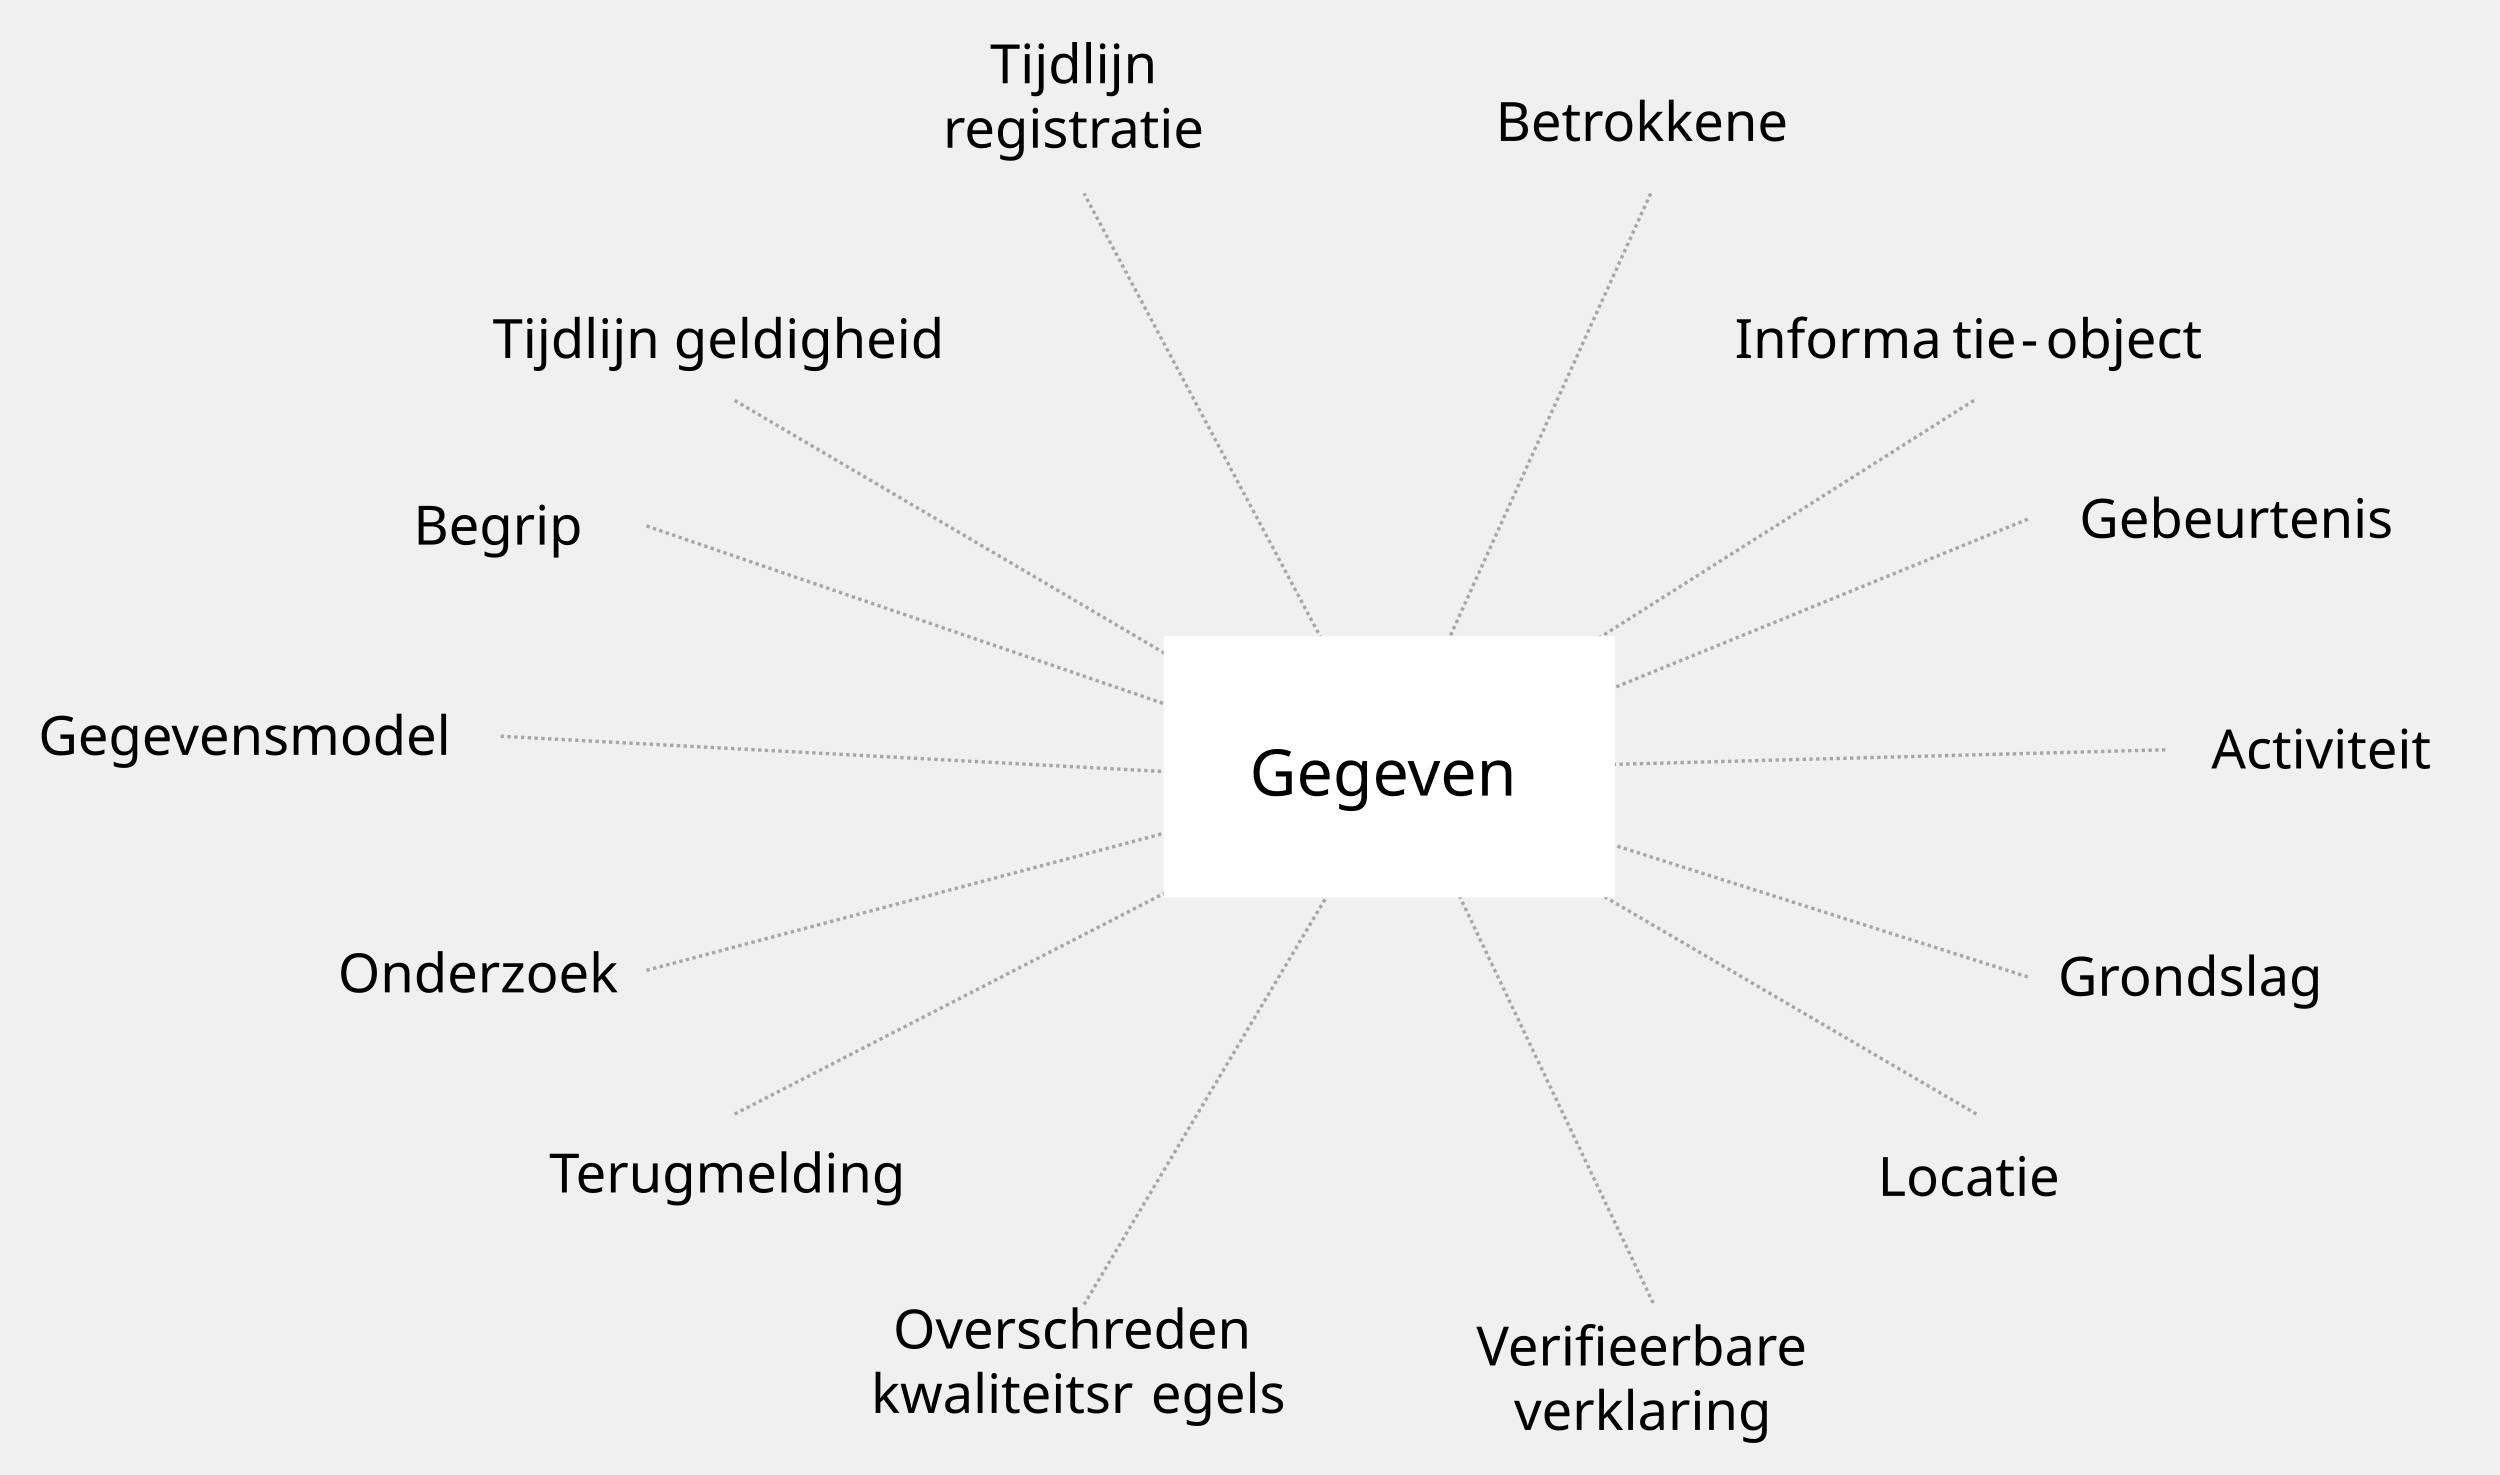
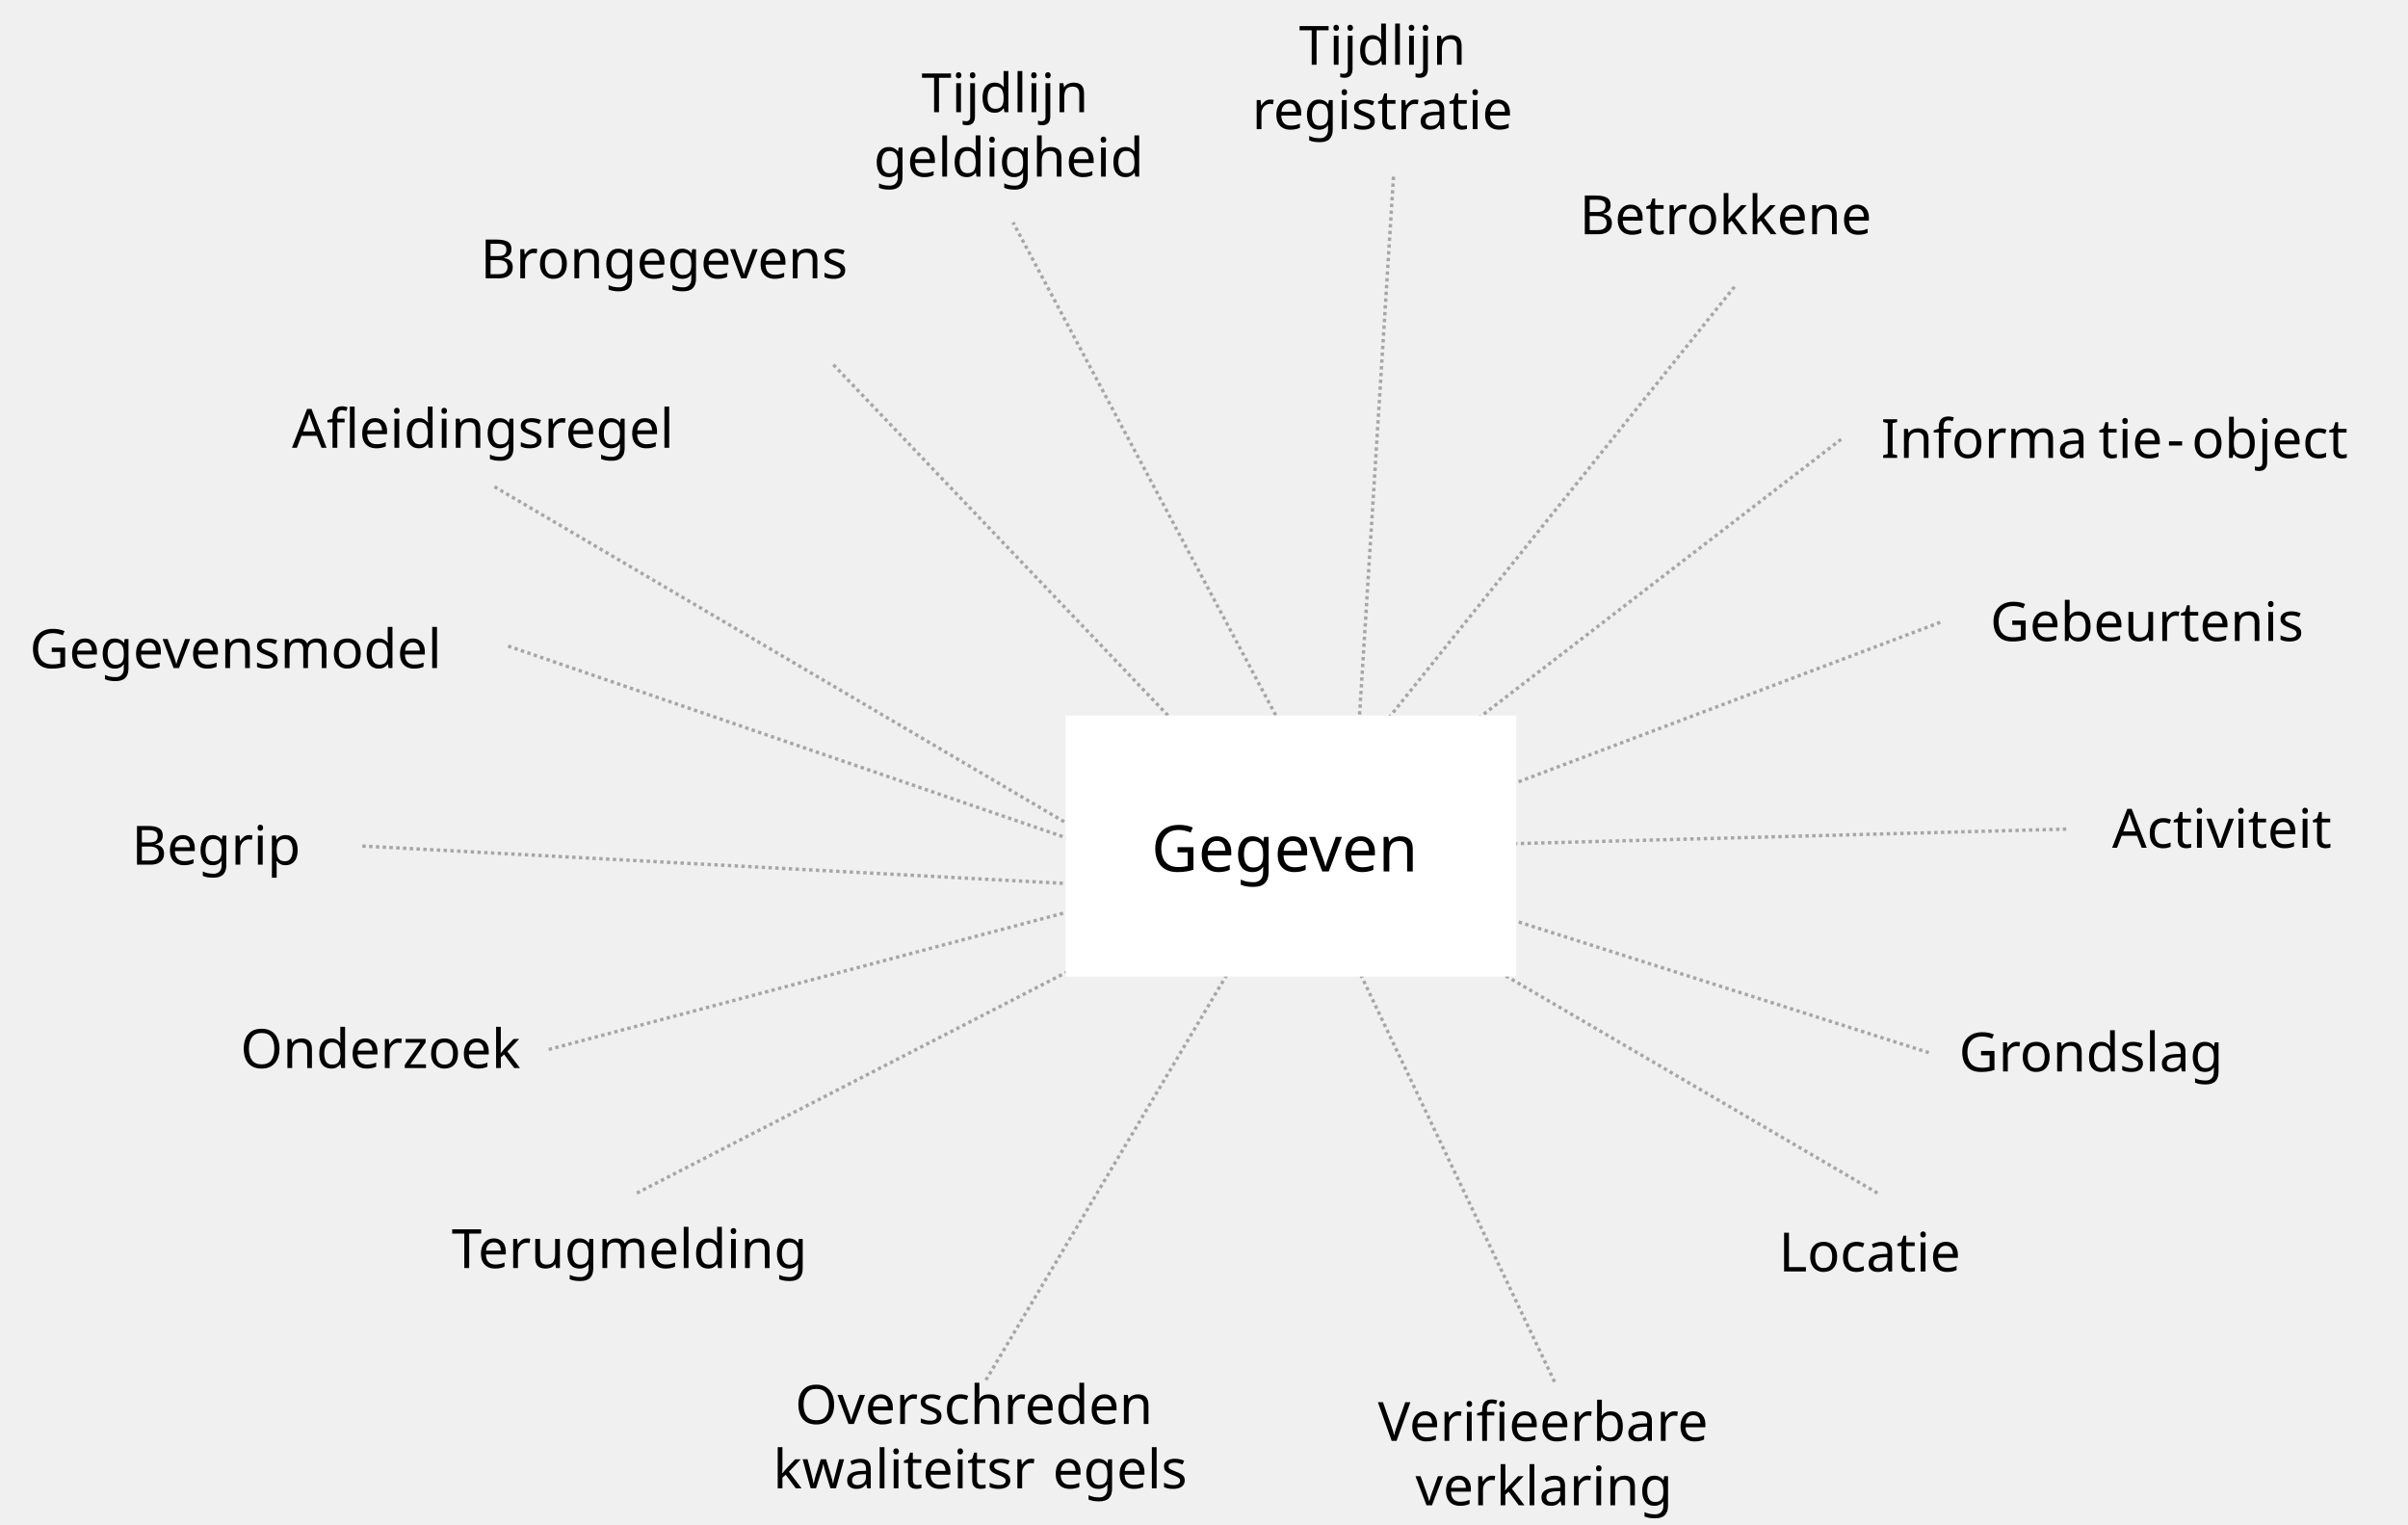
- <svg xmlns="http://www.w3.org/2000/svg" width="195mm" height="115mm" viewBox="0 0 195 115" version="1.1" id="svg1">
+ <svg xmlns="http://www.w3.org/2000/svg" width="188mm" height="119mm" viewBox="0 0 188 119" version="1.1" id="svg1">
  <defs id="defs1" />
  <g id="layer1">
-     <g transform="matrix(0.2645833,0,0,0.2645833,-61.62664,-53.83093)" id="g34">
-       <text font-family="Verdana, Verdana_MSFontService, sans-serif" font-weight="400" font-size="16px" transform="translate(524.792,228)" id="text1">Tijdlijn</text>
-       <text font-family="Verdana, Verdana_MSFontService, sans-serif" font-weight="400" font-size="16px" transform="translate(510.932,247)" id="text2">registratie</text>
-       <text font-family="Verdana, Verdana_MSFontService, sans-serif" font-weight="400" font-size="16px" transform="translate(378.155,309)" id="text3">Tijdlijn geldigheid</text>
-       <text font-family="Verdana, Verdana_MSFontService, sans-serif" font-weight="400" font-size="16px" transform="translate(673.844,245)" id="text4">Betrokkene</text>
-       <text font-family="Verdana, Verdana_MSFontService, sans-serif" font-weight="400" font-size="16px" transform="translate(786.475,556)" id="text5">Locatie</text>
-       <text font-family="Verdana, Verdana_MSFontService, sans-serif" font-weight="400" font-size="16px" transform="translate(496.195,601)" id="text6">Overschreden</text>
-       <text font-family="Verdana, Verdana_MSFontService, sans-serif" font-weight="400" font-size="16px" transform="translate(489.702,620)" id="text7">kwaliteitsr</text>
-       <text font-family="Verdana, Verdana_MSFontService, sans-serif" font-weight="400" font-size="16px" transform="translate(572.215,620)" id="text8">egels</text>
-       <text font-family="Verdana, Verdana_MSFontService, sans-serif" font-weight="400" font-size="16px" transform="translate(394.848,555)" id="text9">Terugmelding</text>
-       <text font-family="Verdana, Verdana_MSFontService, sans-serif" font-weight="400" font-size="16px" transform="translate(354.804,364)" id="text10">Begrip</text>
-       <text font-family="Verdana, Verdana_MSFontService, sans-serif" font-weight="400" font-size="16px" transform="translate(244.229,426)" id="text11">Gegevensmodel</text>
-       <text font-family="Verdana, Verdana_MSFontService, sans-serif" font-weight="400" font-size="16px" transform="translate(845.911,362)" id="text12">Gebeurtenis</text>
-       <text font-family="Verdana, Verdana_MSFontService, sans-serif" font-weight="400" font-size="16px" transform="translate(884.825,430)" id="text13">Activiteit</text>
-       <text font-family="Verdana, Verdana_MSFontService, sans-serif" font-weight="400" font-size="16px" transform="translate(668.158,606)" id="text14">Verifieerbare</text>
-       <text font-family="Verdana, Verdana_MSFontService, sans-serif" font-weight="400" font-size="16px" transform="translate(679.258,625)" id="text15">verklaring</text>
-       <text font-family="Verdana, Verdana_MSFontService, sans-serif" font-weight="400" font-size="16px" transform="translate(839.627,497)" id="text16">Grondslag</text>
-       <text font-family="Verdana, Verdana_MSFontService, sans-serif" font-weight="400" font-size="16px" transform="translate(744.309,309)" id="text17">Informa</text>
-       <text font-family="Verdana, Verdana_MSFontService, sans-serif" font-weight="400" font-size="16px" transform="translate(808.475,309)" id="text18">tie</text>
-       <text font-family="Verdana, Verdana_MSFontService, sans-serif" font-weight="400" font-size="16px" transform="translate(828.642,309)" id="text19">-</text>
-       <text font-family="Verdana, Verdana_MSFontService, sans-serif" font-weight="400" font-size="16px" transform="translate(835.975,309)" id="text20">object</text>
-       <text font-family="Verdana, Verdana_MSFontService, sans-serif" font-weight="400" font-size="16px" transform="translate(332.528,496)" id="text21">Onderzoek</text>
-       <path d="M 449.5,321.5 642.906,435.224" stroke="#a6a6a6" stroke-linejoin="round" stroke-miterlimit="10" stroke-dasharray="1, 1" fill="none" fill-rule="evenodd" id="path21" />
-       <path d="m 423.5,358.5 214.131,73.544" stroke="#a6a6a6" stroke-linejoin="round" stroke-miterlimit="10" stroke-dasharray="1, 1" fill="none" fill-rule="evenodd" id="path22" />
-       <path d="m 380.5,420.5 268.71,14.293" stroke="#a6a6a6" stroke-linejoin="round" stroke-miterlimit="10" stroke-dasharray="1, 1" fill="none" fill-rule="evenodd" id="path23" />
-       <path d="M 0,0 219.086,58.02" stroke="#a6a6a6" stroke-linejoin="round" stroke-miterlimit="10" stroke-dasharray="1, 1" fill="none" fill-rule="evenodd" transform="matrix(1,0,0,-1,423.5,489.52)" id="path24" />
-       <path d="M 0,0 193.406,99.39" stroke="#a6a6a6" stroke-linejoin="round" stroke-miterlimit="10" stroke-dasharray="1, 1" fill="none" fill-rule="evenodd" transform="matrix(1,0,0,-1,449.5,531.89)" id="path25" />
-       <path d="M 0,0 90.686,152.554" stroke="#a6a6a6" stroke-linejoin="round" stroke-miterlimit="10" stroke-dasharray="1, 1" fill="none" fill-rule="evenodd" transform="matrix(1,0,0,-1,552.5,588.054)" id="path26" />
-       <path d="M 720.29,587.584 645.5,430.5" stroke="#a6a6a6" stroke-linejoin="round" stroke-miterlimit="10" stroke-dasharray="1, 1" fill="none" fill-rule="evenodd" id="path27" />
-       <path d="M 815.581,531.89 645.5,432.5" stroke="#a6a6a6" stroke-linejoin="round" stroke-miterlimit="10" stroke-dasharray="1, 1" fill="none" fill-rule="evenodd" id="path28" />
-       <path d="M 830.727,491.456 642.5,431.5" stroke="#a6a6a6" stroke-linejoin="round" stroke-miterlimit="10" stroke-dasharray="1, 1" fill="none" fill-rule="evenodd" id="path29" />
-       <path d="M 0,0 217.778,5.751" stroke="#a6a6a6" stroke-linejoin="round" stroke-miterlimit="10" stroke-dasharray="1, 1" fill="none" fill-rule="evenodd" transform="matrix(-1,0,0,1,871.278,424.5)" id="path30" />
-       <path d="M 0,0 188.227,76.699" stroke="#a6a6a6" stroke-linejoin="round" stroke-miterlimit="10" stroke-dasharray="1, 1" fill="none" fill-rule="evenodd" transform="matrix(-1,0,0,1,830.727,356.5)" id="path31" />
-       <path d="M 0,0 172.331,109.196" stroke="#a6a6a6" stroke-linejoin="round" stroke-miterlimit="10" stroke-dasharray="1, 1" fill="none" fill-rule="evenodd" transform="matrix(-1,0,0,1,814.831,321.5)" id="path32" />
-       <path d="M 643.186,430.596 552.5,260.5" stroke="#a6a6a6" stroke-linejoin="round" stroke-miterlimit="10" stroke-dasharray="1, 1" fill="none" fill-rule="evenodd" id="path33" />
-       <path d="M 0,0 77.04,170.096" stroke="#a6a6a6" stroke-linejoin="round" stroke-miterlimit="10" stroke-dasharray="1, 1" fill="none" fill-rule="evenodd" transform="matrix(-1,0,0,1,719.54,260.5)" id="path34" />
-       <rect x="576" y="391" width="133" height="77" fill="#ffffff" id="rect34" />
-       <text font-family="Verdana, Verdana_MSFontService, sans-serif" font-weight="400" font-size="19px" transform="translate(601.311,438)" id="text34">Gegeven</text>
+     <g transform="matrix(0.2645833,0,0,0.2645833,-69.20832,-49.97812)" id="g38">
+       <text font-family="Verdana, Verdana_MSFontService, sans-serif" font-weight="400" font-size="16px" transform="translate(533.479,222)" id="text1">Tijdlijn</text>
+       <text font-family="Verdana, Verdana_MSFontService, sans-serif" font-weight="400" font-size="16px" transform="translate(519.399,241)" id="text2">geldigheid</text>
+       <text font-family="Verdana, Verdana_MSFontService, sans-serif" font-weight="400" font-size="16px" transform="translate(347.728,321)" id="text3">Afleidingsregel</text>
+       <text font-family="Verdana, Verdana_MSFontService, sans-serif" font-weight="400" font-size="16px" transform="translate(727.678,258)" id="text4">Betrokkene</text>
+       <text font-family="Verdana, Verdana_MSFontService, sans-serif" font-weight="400" font-size="16px" transform="translate(786.475,564)" id="text5">Locatie</text>
+       <text font-family="Verdana, Verdana_MSFontService, sans-serif" font-weight="400" font-size="16px" transform="translate(496.195,609)" id="text6">Overschreden</text>
+       <text font-family="Verdana, Verdana_MSFontService, sans-serif" font-weight="400" font-size="16px" transform="translate(489.702,628)" id="text7">kwaliteitsr</text>
+       <text font-family="Verdana, Verdana_MSFontService, sans-serif" font-weight="400" font-size="16px" transform="translate(572.215,628)" id="text8">egels</text>
+       <text font-family="Verdana, Verdana_MSFontService, sans-serif" font-weight="400" font-size="16px" transform="translate(394.848,563)" id="text9">Terugmelding</text>
+       <text font-family="Verdana, Verdana_MSFontService, sans-serif" font-weight="400" font-size="16px" transform="translate(270.33,386)" id="text10">Gegevensmodel</text>
+       <text font-family="Verdana, Verdana_MSFontService, sans-serif" font-weight="400" font-size="16px" transform="translate(300.448,444)" id="text11">Begrip</text>
+       <text font-family="Verdana, Verdana_MSFontService, sans-serif" font-weight="400" font-size="16px" transform="translate(848.841,378)" id="text12">Gebeurtenis</text>
+       <text font-family="Verdana, Verdana_MSFontService, sans-serif" font-weight="400" font-size="16px" transform="translate(884.825,439)" id="text13">Activiteit</text>
+       <text font-family="Verdana, Verdana_MSFontService, sans-serif" font-weight="400" font-size="16px" transform="translate(668.158,614)" id="text14">Verifieerbare</text>
+       <text font-family="Verdana, Verdana_MSFontService, sans-serif" font-weight="400" font-size="16px" transform="translate(679.258,633)" id="text15">verklaring</text>
+       <text font-family="Verdana, Verdana_MSFontService, sans-serif" font-weight="400" font-size="16px" transform="translate(839.627,505)" id="text16">Grondslag</text>
+       <text font-family="Verdana, Verdana_MSFontService, sans-serif" font-weight="400" font-size="16px" transform="translate(816.621,324)" id="text17">Informa</text>
+       <text font-family="Verdana, Verdana_MSFontService, sans-serif" font-weight="400" font-size="16px" transform="translate(880.788,324)" id="text18">tie</text>
+       <text font-family="Verdana, Verdana_MSFontService, sans-serif" font-weight="400" font-size="16px" transform="translate(900.954,324)" id="text19">-</text>
+       <text font-family="Verdana, Verdana_MSFontService, sans-serif" font-weight="400" font-size="16px" transform="translate(908.288,324)" id="text20">object</text>
+       <text font-family="Verdana, Verdana_MSFontService, sans-serif" font-weight="400" font-size="16px" transform="translate(332.528,504)" id="text21">Onderzoek</text>
+       <path d="M 407.5,332.5 600.906,446.224" stroke="#a6a6a6" stroke-linejoin="round" stroke-miterlimit="10" stroke-dasharray="1, 1" fill="none" fill-rule="evenodd" id="path21" />
+       <path d="m 411.5,379.5 214.131,73.544" stroke="#a6a6a6" stroke-linejoin="round" stroke-miterlimit="10" stroke-dasharray="1, 1" fill="none" fill-rule="evenodd" id="path22" />
+       <path d="m 368.5,438.5 268.71,14.293" stroke="#a6a6a6" stroke-linejoin="round" stroke-miterlimit="10" stroke-dasharray="1, 1" fill="none" fill-rule="evenodd" id="path23" />
+       <path d="M 0,0 219.086,58.02" stroke="#a6a6a6" stroke-linejoin="round" stroke-miterlimit="10" stroke-dasharray="1, 1" fill="none" fill-rule="evenodd" transform="matrix(1,0,0,-1,423.5,498.52)" id="path24" />
+       <path d="M 0,0 193.406,99.39" stroke="#a6a6a6" stroke-linejoin="round" stroke-miterlimit="10" stroke-dasharray="1, 1" fill="none" fill-rule="evenodd" transform="matrix(1,0,0,-1,449.5,540.89)" id="path25" />
+       <path d="M 0,0 90.686,152.554" stroke="#a6a6a6" stroke-linejoin="round" stroke-miterlimit="10" stroke-dasharray="1, 1" fill="none" fill-rule="evenodd" transform="matrix(1,0,0,-1,552.5,596.054)" id="path26" />
+       <path d="M 720.29,596.584 645.5,439.5" stroke="#a6a6a6" stroke-linejoin="round" stroke-miterlimit="10" stroke-dasharray="1, 1" fill="none" fill-rule="evenodd" id="path27" />
+       <path d="M 815.581,540.89 645.5,441.5" stroke="#a6a6a6" stroke-linejoin="round" stroke-miterlimit="10" stroke-dasharray="1, 1" fill="none" fill-rule="evenodd" id="path28" />
+       <path d="M 830.727,499.456 642.5,439.5" stroke="#a6a6a6" stroke-linejoin="round" stroke-miterlimit="10" stroke-dasharray="1, 1" fill="none" fill-rule="evenodd" id="path29" />
+       <path d="M 0,0 217.778,5.751" stroke="#a6a6a6" stroke-linejoin="round" stroke-miterlimit="10" stroke-dasharray="1, 1" fill="none" fill-rule="evenodd" transform="matrix(-1,0,0,1,871.278,433.5)" id="path30" />
+       <path d="M 0,0 184.594,69.801" stroke="#a6a6a6" stroke-linejoin="round" stroke-miterlimit="10" stroke-dasharray="1, 1" fill="none" fill-rule="evenodd" transform="matrix(-1,0,0,1,834.094,372.5)" id="path31" />
+       <path d="M 0,0 156.35,120.227" stroke="#a6a6a6" stroke-linejoin="round" stroke-miterlimit="10" stroke-dasharray="1, 1" fill="none" fill-rule="evenodd" transform="matrix(-1,0,0,1,804.85,318.5)" id="path32" />
+       <path d="M 651.186,424.596 560.5,254.5" stroke="#a6a6a6" stroke-linejoin="round" stroke-miterlimit="10" stroke-dasharray="1, 1" fill="none" fill-rule="evenodd" id="path33" />
+       <path d="M 0,0 130.874,163.188" stroke="#a6a6a6" stroke-linejoin="round" stroke-miterlimit="10" stroke-dasharray="1, 1" fill="none" fill-rule="evenodd" transform="matrix(-1,0,0,1,773.374,273.5)" id="path34" />
+       <path d="M 507.5,296.5 645.58,441.257" stroke="#a6a6a6" stroke-linejoin="round" stroke-miterlimit="10" stroke-dasharray="1, 1" fill="none" fill-rule="evenodd" id="path35" />
+       <text font-family="Verdana, Verdana_MSFontService, sans-serif" font-weight="400" font-size="16px" transform="translate(403.346,271)" id="text35">Brongegevens</text>
+       <path d="M 0,0 12.299,195.128" stroke="#a6a6a6" stroke-linejoin="round" stroke-miterlimit="10" stroke-dasharray="1, 1" fill="none" fill-rule="evenodd" transform="matrix(1,0,0,-1,660.5,435.628)" id="path36" />
+       <text font-family="Verdana, Verdana_MSFontService, sans-serif" font-weight="400" font-size="16px" transform="translate(644.897,208)" id="text36">Tijdlijn</text>
+       <text font-family="Verdana, Verdana_MSFontService, sans-serif" font-weight="400" font-size="16px" transform="translate(631.037,227)" id="text37">registratie</text>
+       <rect x="576" y="400" width="133" height="77" fill="#ffffff" id="rect37" />
+       <text font-family="Verdana, Verdana_MSFontService, sans-serif" font-weight="400" font-size="19px" transform="translate(601.311,446)" id="text38">Gegeven</text>
    </g>
  </g>
</svg>
